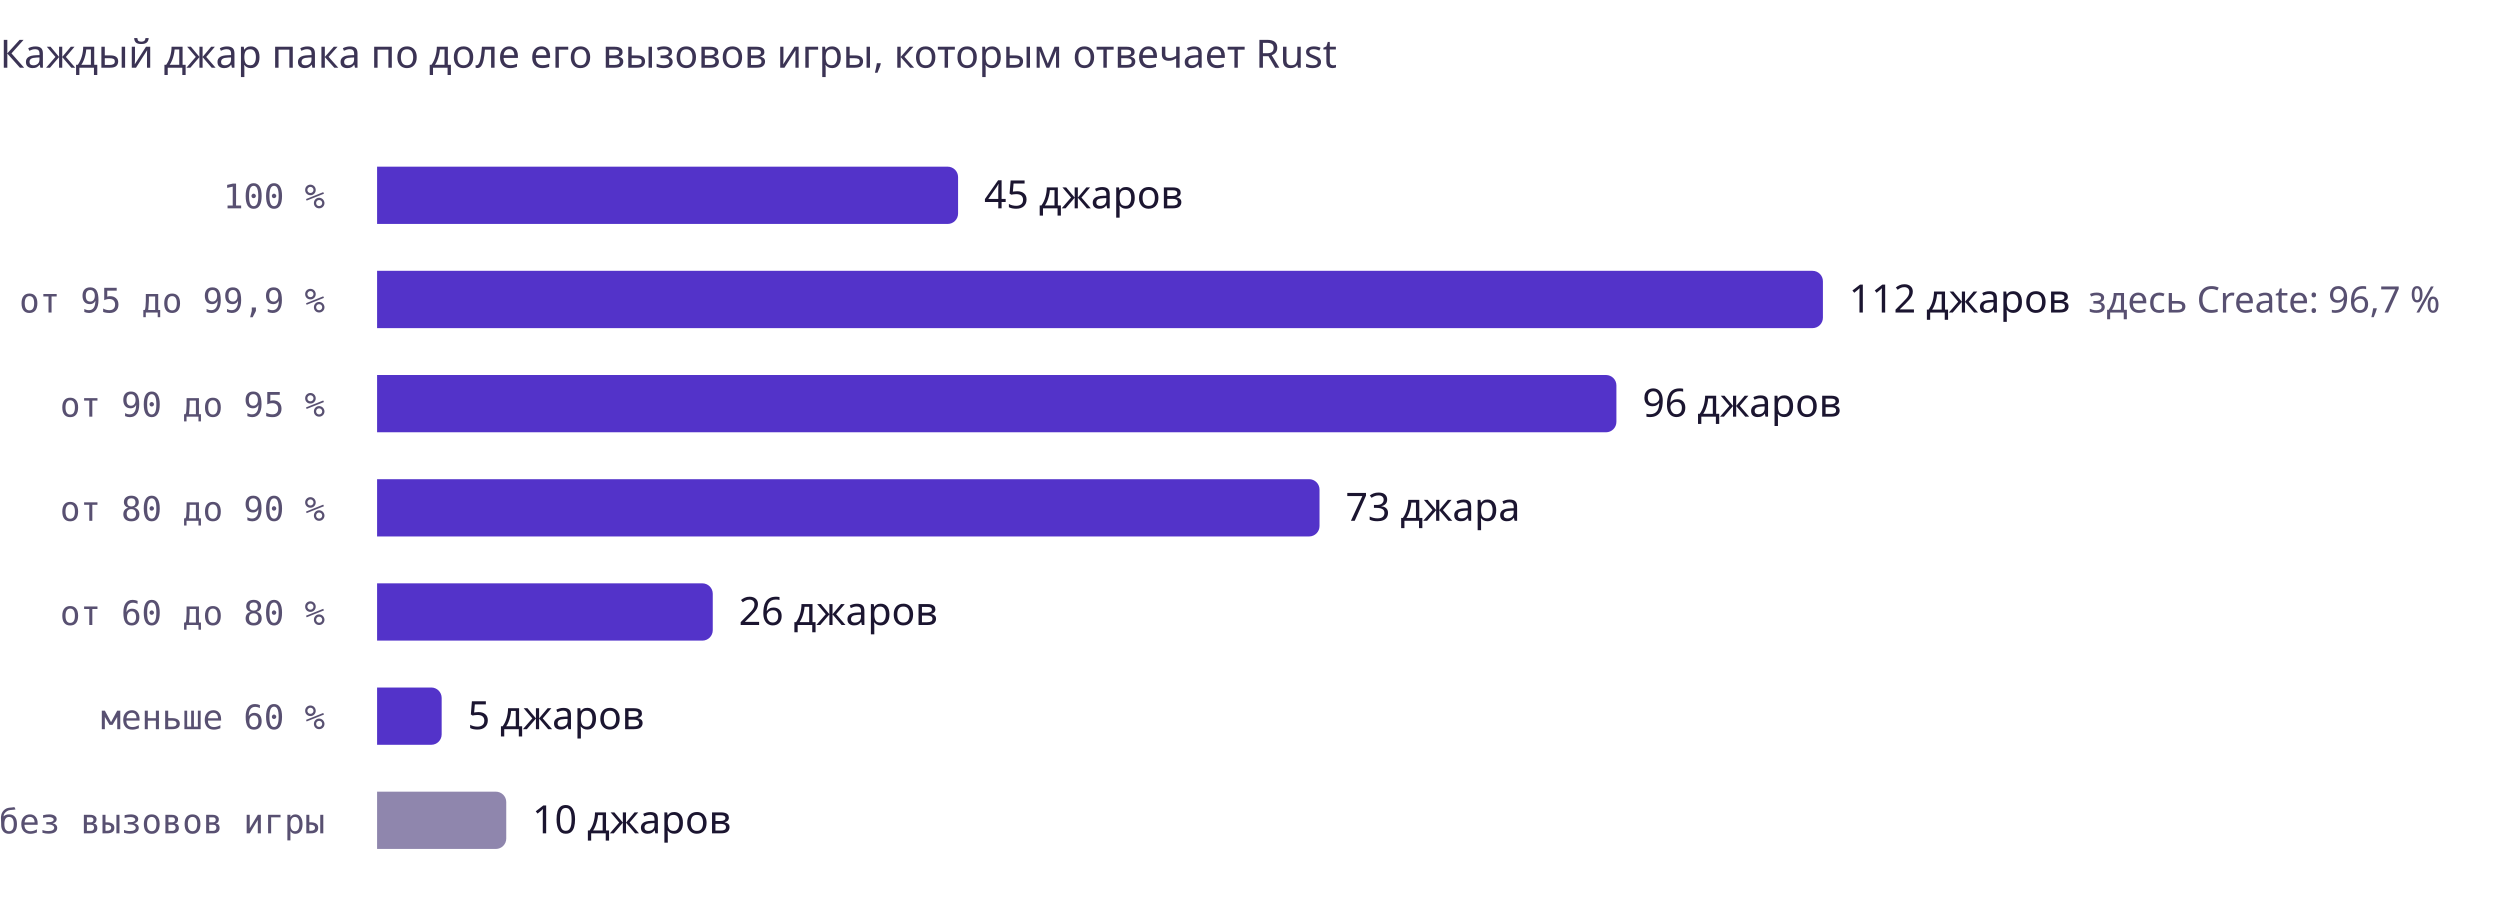
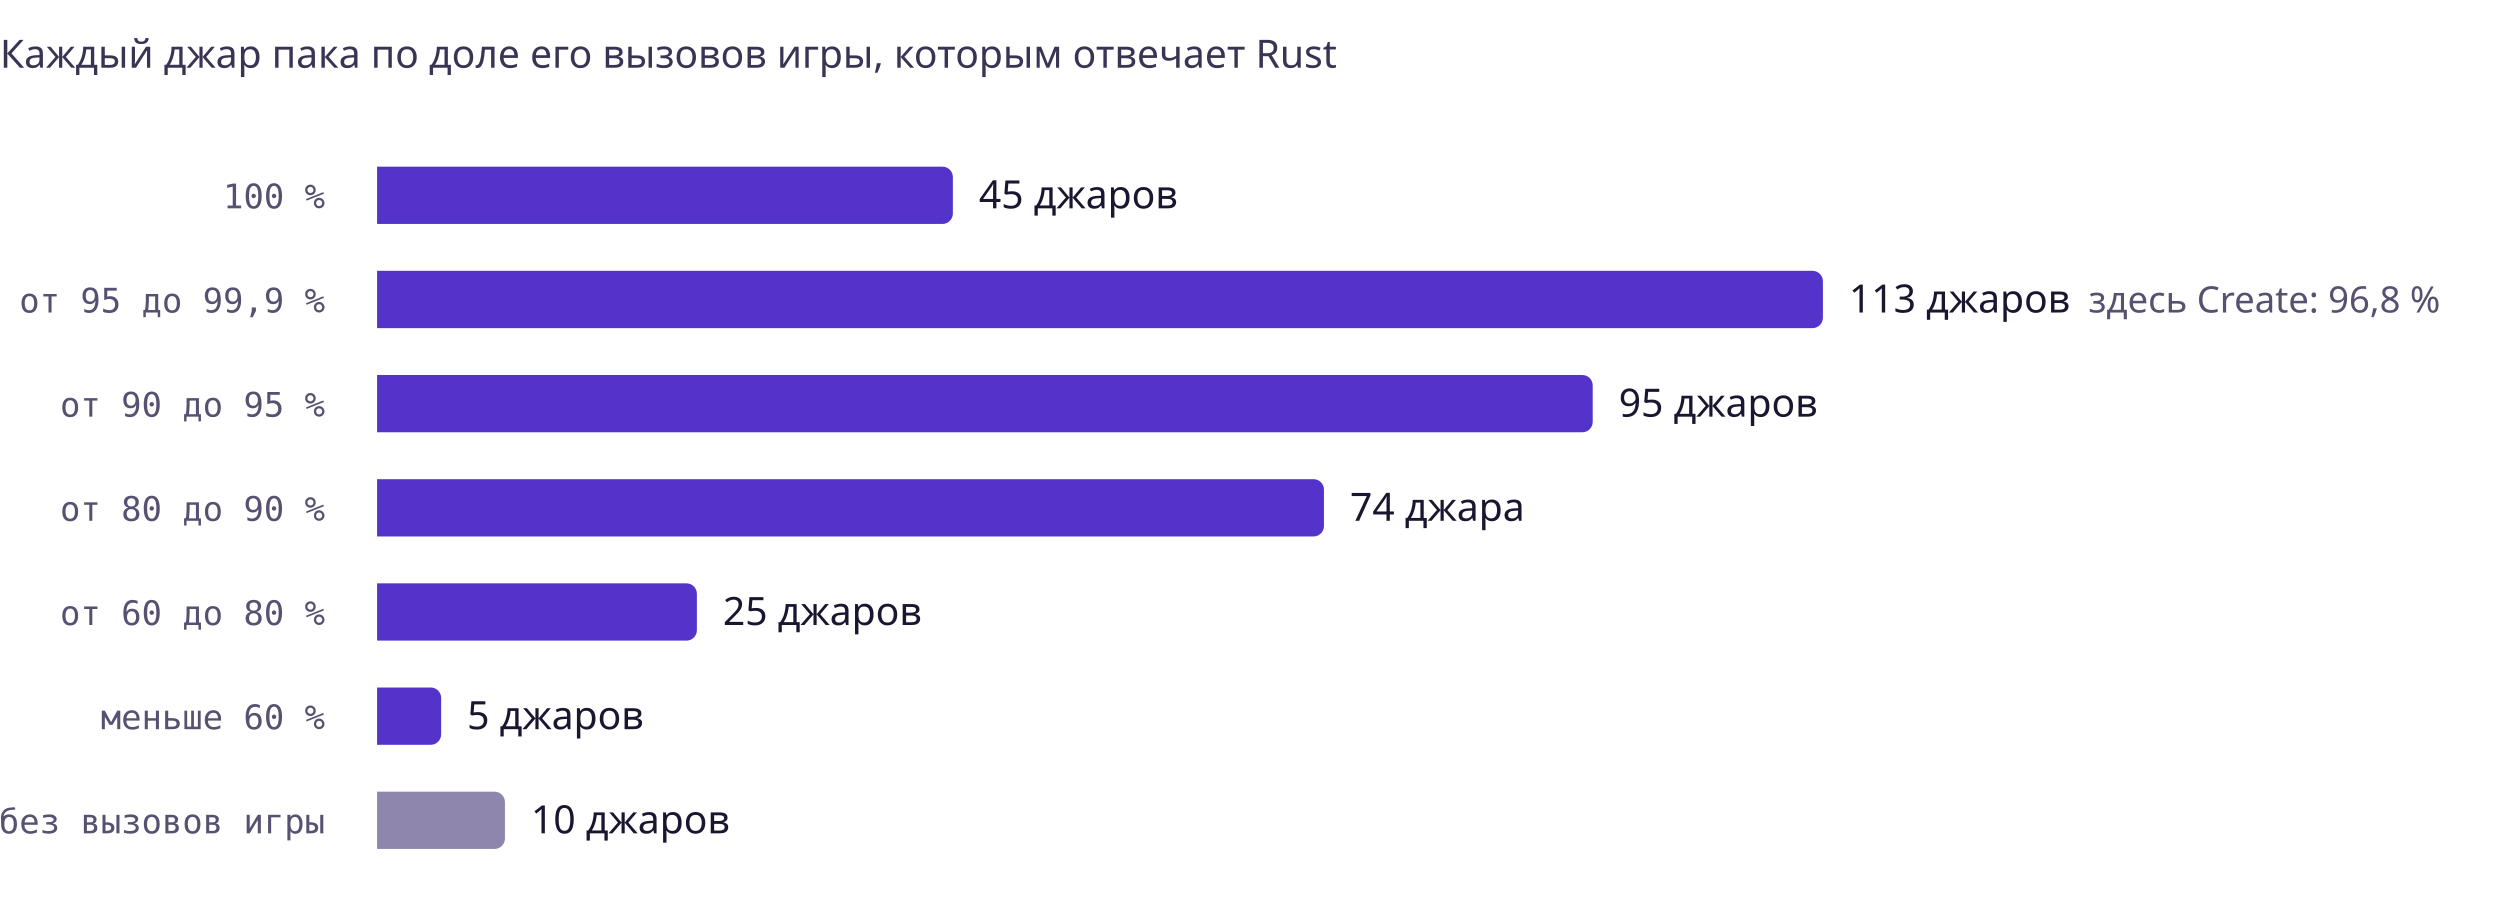
<svg xmlns="http://www.w3.org/2000/svg" viewBox="0 0 960 352" width="960" height="352" role="img" aria-labelledby="t d">
  <text x="0.0" y="26.0" font-family="'HZ Geist', sans-serif" font-weight="400" font-size="15" fill="#3b3354">Каждый джар пака по доле его вызовов игры, которым отвечает Rust</text>
  <text x="124.8" y="80.0" font-family="'HZ Geist Mono', ui-monospace, monospace" font-weight="400" font-size="13" fill="#585071" text-anchor="end">100 %</text>
-   <path d="M144.8 64h219.1a4 4 0 0 1 4 4v14a4 4 0 0 1 -4 4h-219.1Z" fill="#5333c9" />
-   <text x="377.9" y="80.0" font-family="'HZ Geist Medium', sans-serif" font-weight="500" font-size="15" fill="#1b1530">45 джаров</text>
+   <path d="M144.8 64h217.1a4 4 0 0 1 4 4v14a4 4 0 0 1 -4 4h-217.1Z" fill="#5333c9" />
+   <text x="375.9" y="80.0" font-family="'HZ Geist Medium', sans-serif" font-weight="500" font-size="15" fill="#1b1530">45 джаров</text>
  <text x="124.8" y="120.0" font-family="'HZ Geist Mono', ui-monospace, monospace" font-weight="400" font-size="13" fill="#585071" text-anchor="end">от 95 до 99,9 %</text>
  <path d="M144.8 104h551.2a4 4 0 0 1 4 4v14a4 4 0 0 1 -4 4h-551.2Z" fill="#5333c9" />
-   <text x="710.0" y="120.0" font-family="'HZ Geist Medium', sans-serif" font-weight="500" font-size="15" fill="#1b1530">112 джаров</text>
-   <text x="802.0" y="120.0" font-family="'HZ Geist', sans-serif" font-weight="400" font-size="14" fill="#585071">здесь Create: 96,7 %</text>
+   <text x="710.0" y="120.0" font-family="'HZ Geist Medium', sans-serif" font-weight="500" font-size="15" fill="#1b1530">113 джаров</text>
+   <text x="802.0" y="120.0" font-family="'HZ Geist', sans-serif" font-weight="400" font-size="14" fill="#585071">здесь Create: 96,8 %</text>
  <text x="124.8" y="160.0" font-family="'HZ Geist Mono', ui-monospace, monospace" font-weight="400" font-size="13" fill="#585071" text-anchor="end">от 90 до 95 %</text>
-   <path d="M144.8 144h471.9a4 4 0 0 1 4 4v14a4 4 0 0 1 -4 4h-471.9Z" fill="#5333c9" />
-   <text x="630.7" y="160.0" font-family="'HZ Geist Medium', sans-serif" font-weight="500" font-size="15" fill="#1b1530">96 джаров</text>
+   <path d="M144.8 144h462.8a4 4 0 0 1 4 4v14a4 4 0 0 1 -4 4h-462.8Z" fill="#5333c9" />
+   <text x="621.6" y="160.0" font-family="'HZ Geist Medium', sans-serif" font-weight="500" font-size="15" fill="#1b1530">95 джаров</text>
  <text x="124.8" y="200.0" font-family="'HZ Geist Mono', ui-monospace, monospace" font-weight="400" font-size="13" fill="#585071" text-anchor="end">от 80 до 90 %</text>
-   <path d="M144.8 184h357.9a4 4 0 0 1 4 4v14a4 4 0 0 1 -4 4h-357.9Z" fill="#5333c9" />
-   <text x="516.7" y="200.0" font-family="'HZ Geist Medium', sans-serif" font-weight="500" font-size="15" fill="#1b1530">73 джара</text>
+   <path d="M144.8 184h359.6a4 4 0 0 1 4 4v14a4 4 0 0 1 -4 4h-359.6Z" fill="#5333c9" />
+   <text x="518.4" y="200.0" font-family="'HZ Geist Medium', sans-serif" font-weight="500" font-size="15" fill="#1b1530">74 джара</text>
  <text x="124.8" y="240.0" font-family="'HZ Geist Mono', ui-monospace, monospace" font-weight="400" font-size="13" fill="#585071" text-anchor="end">от 60 до 80 %</text>
-   <path d="M144.8 224h124.9a4 4 0 0 1 4 4v14a4 4 0 0 1 -4 4h-124.9Z" fill="#5333c9" />
-   <text x="283.7" y="240.0" font-family="'HZ Geist Medium', sans-serif" font-weight="500" font-size="15" fill="#1b1530">26 джаров</text>
+   <path d="M144.8 224h118.8a4 4 0 0 1 4 4v14a4 4 0 0 1 -4 4h-118.8Z" fill="#5333c9" />
+   <text x="277.6" y="240.0" font-family="'HZ Geist Medium', sans-serif" font-weight="500" font-size="15" fill="#1b1530">25 джаров</text>
  <text x="124.8" y="280.0" font-family="'HZ Geist Mono', ui-monospace, monospace" font-weight="400" font-size="13" fill="#585071" text-anchor="end">меньше 60 %</text>
-   <path d="M144.8 264h20.8a4 4 0 0 1 4 4v14a4 4 0 0 1 -4 4h-20.8Z" fill="#5333c9" />
-   <text x="179.6" y="280.0" font-family="'HZ Geist Medium', sans-serif" font-weight="500" font-size="15" fill="#1b1530">5 джаров</text>
+   <path d="M144.8 264h20.6a4 4 0 0 1 4 4v14a4 4 0 0 1 -4 4h-20.6Z" fill="#5333c9" />
+   <text x="179.4" y="280.0" font-family="'HZ Geist Medium', sans-serif" font-weight="500" font-size="15" fill="#1b1530">5 джаров</text>
  <text x="124.8" y="320.0" font-family="'HZ Geist Mono', ui-monospace, monospace" font-weight="400" font-size="13" fill="#585071" text-anchor="end">без вызовов игры</text>
-   <path d="M144.8 304h45.6a4 4 0 0 1 4 4v14a4 4 0 0 1 -4 4h-45.6Z" fill="#8f86ad" />
-   <text x="204.4" y="320.0" font-family="'HZ Geist Medium', sans-serif" font-weight="500" font-size="15" fill="#1b1530">10 джаров</text>
+   <path d="M144.8 304h45.1a4 4 0 0 1 4 4v14a4 4 0 0 1 -4 4h-45.1Z" fill="#8f86ad" />
+   <text x="203.9" y="320.0" font-family="'HZ Geist Medium', sans-serif" font-weight="500" font-size="15" fill="#1b1530">10 джаров</text>
</svg>
